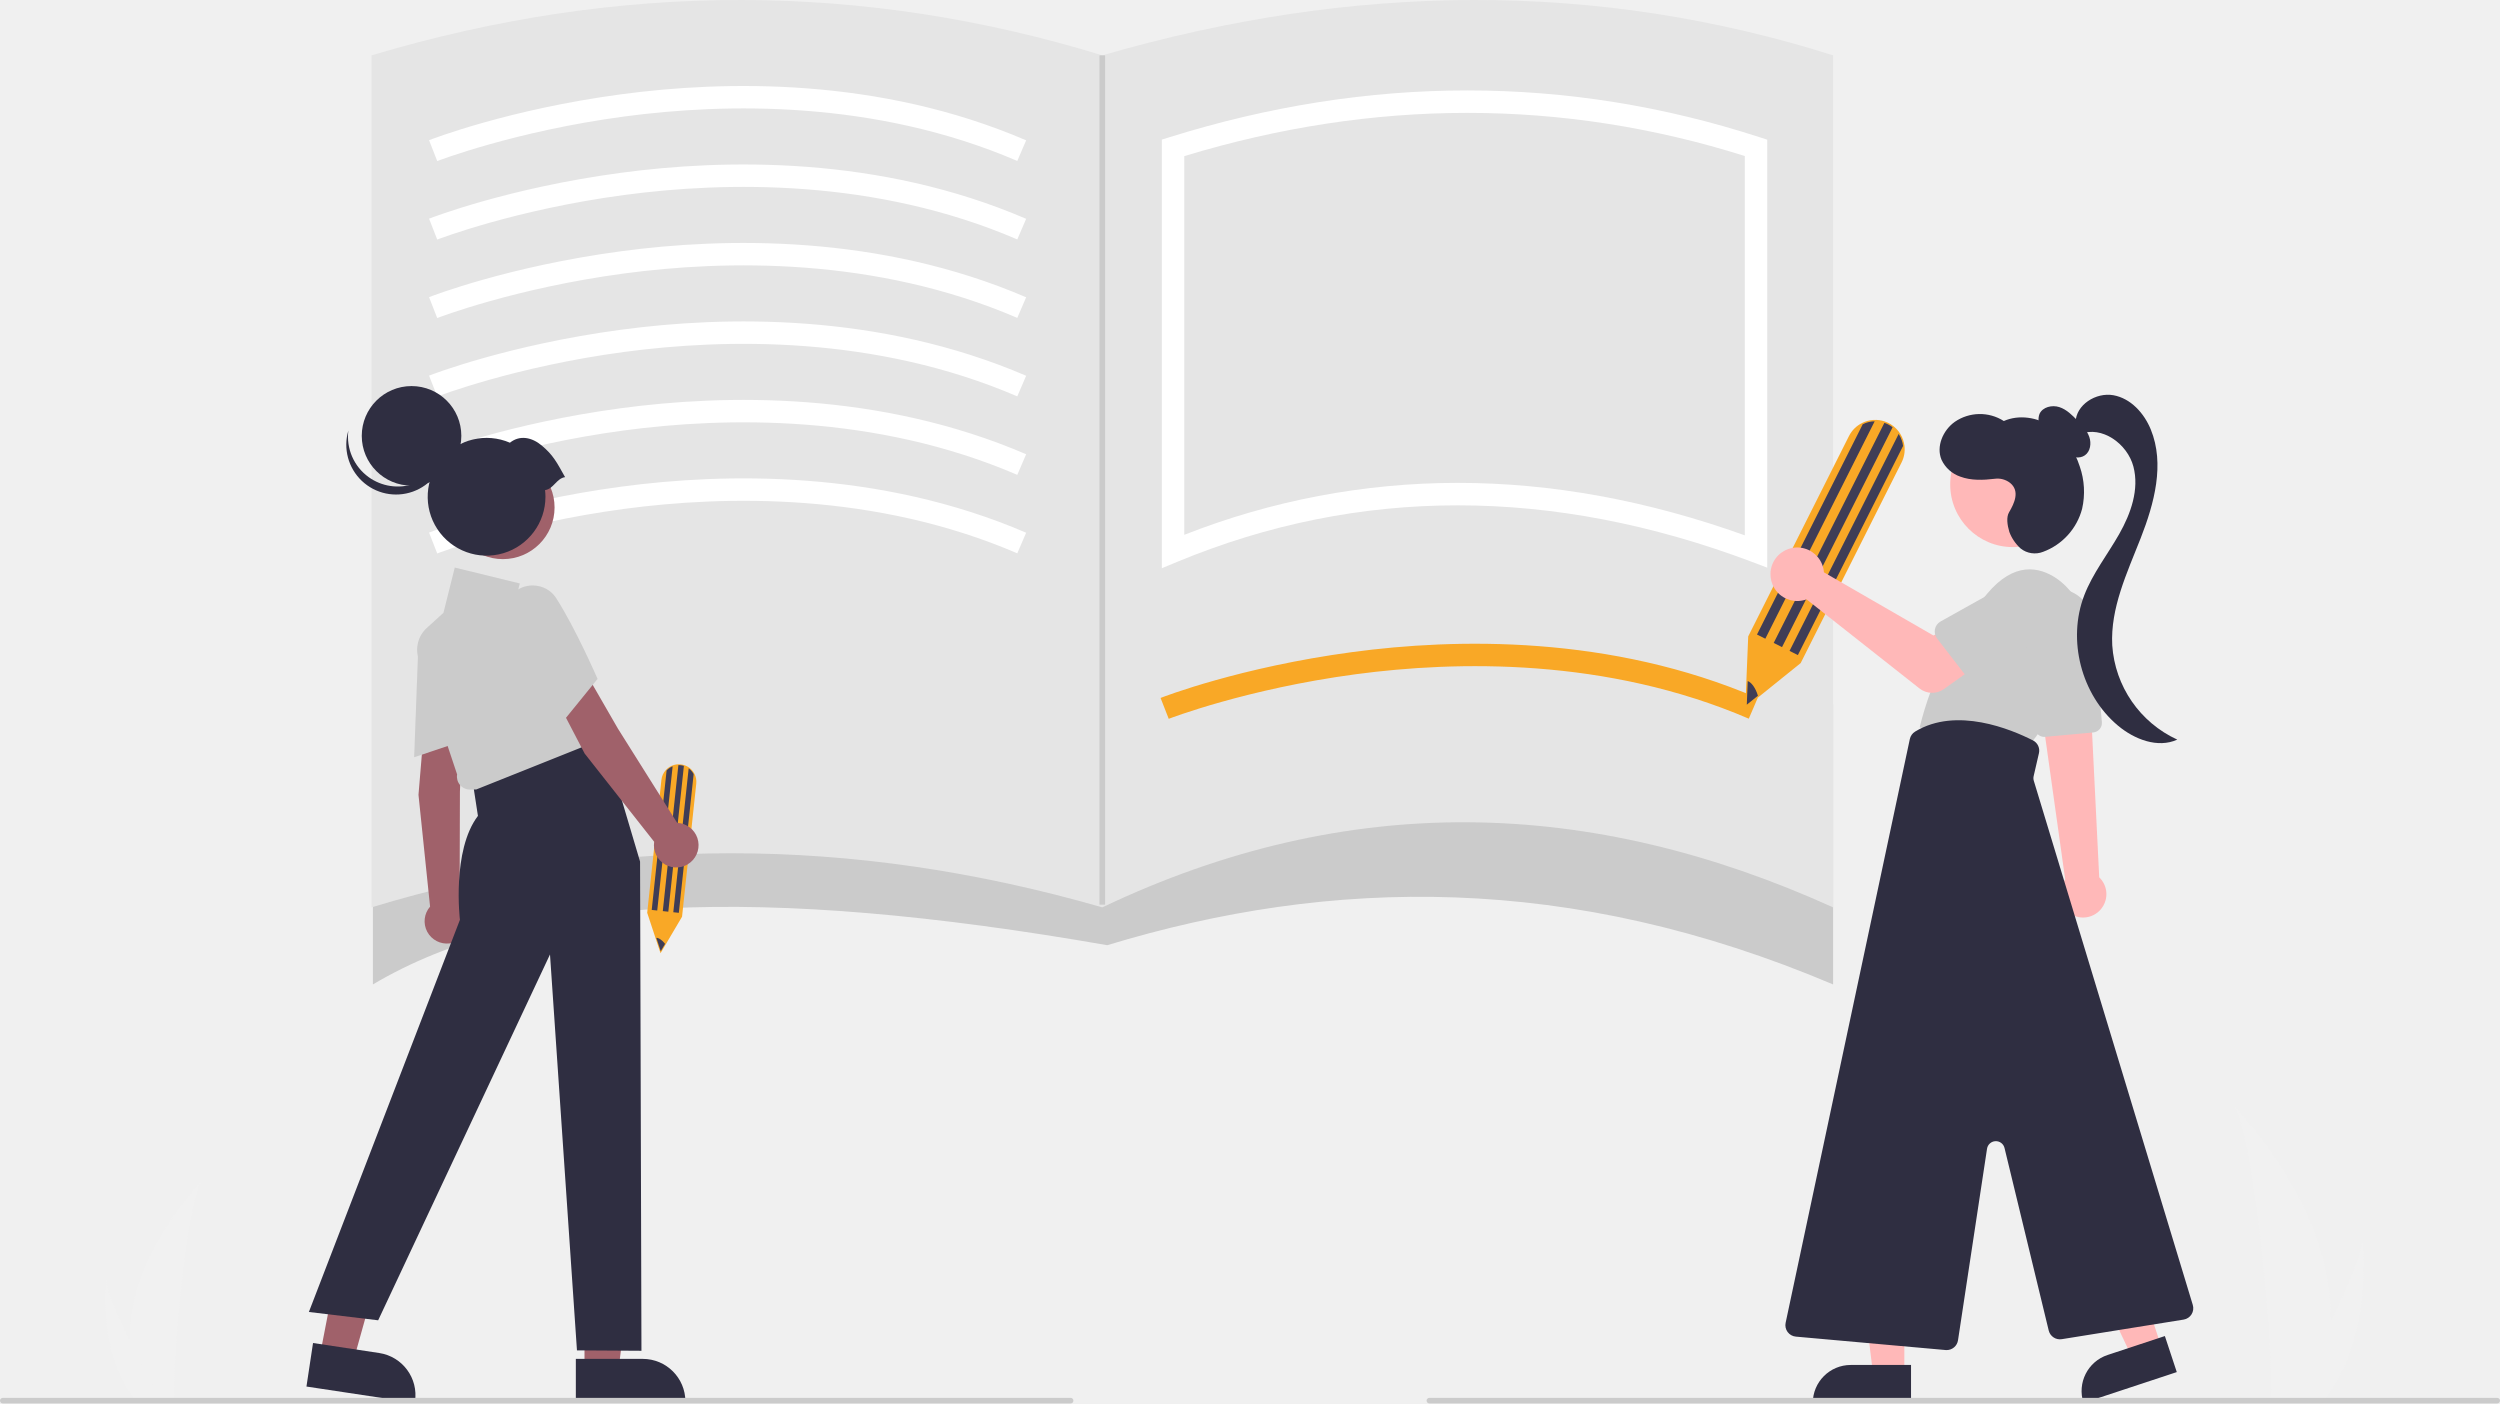
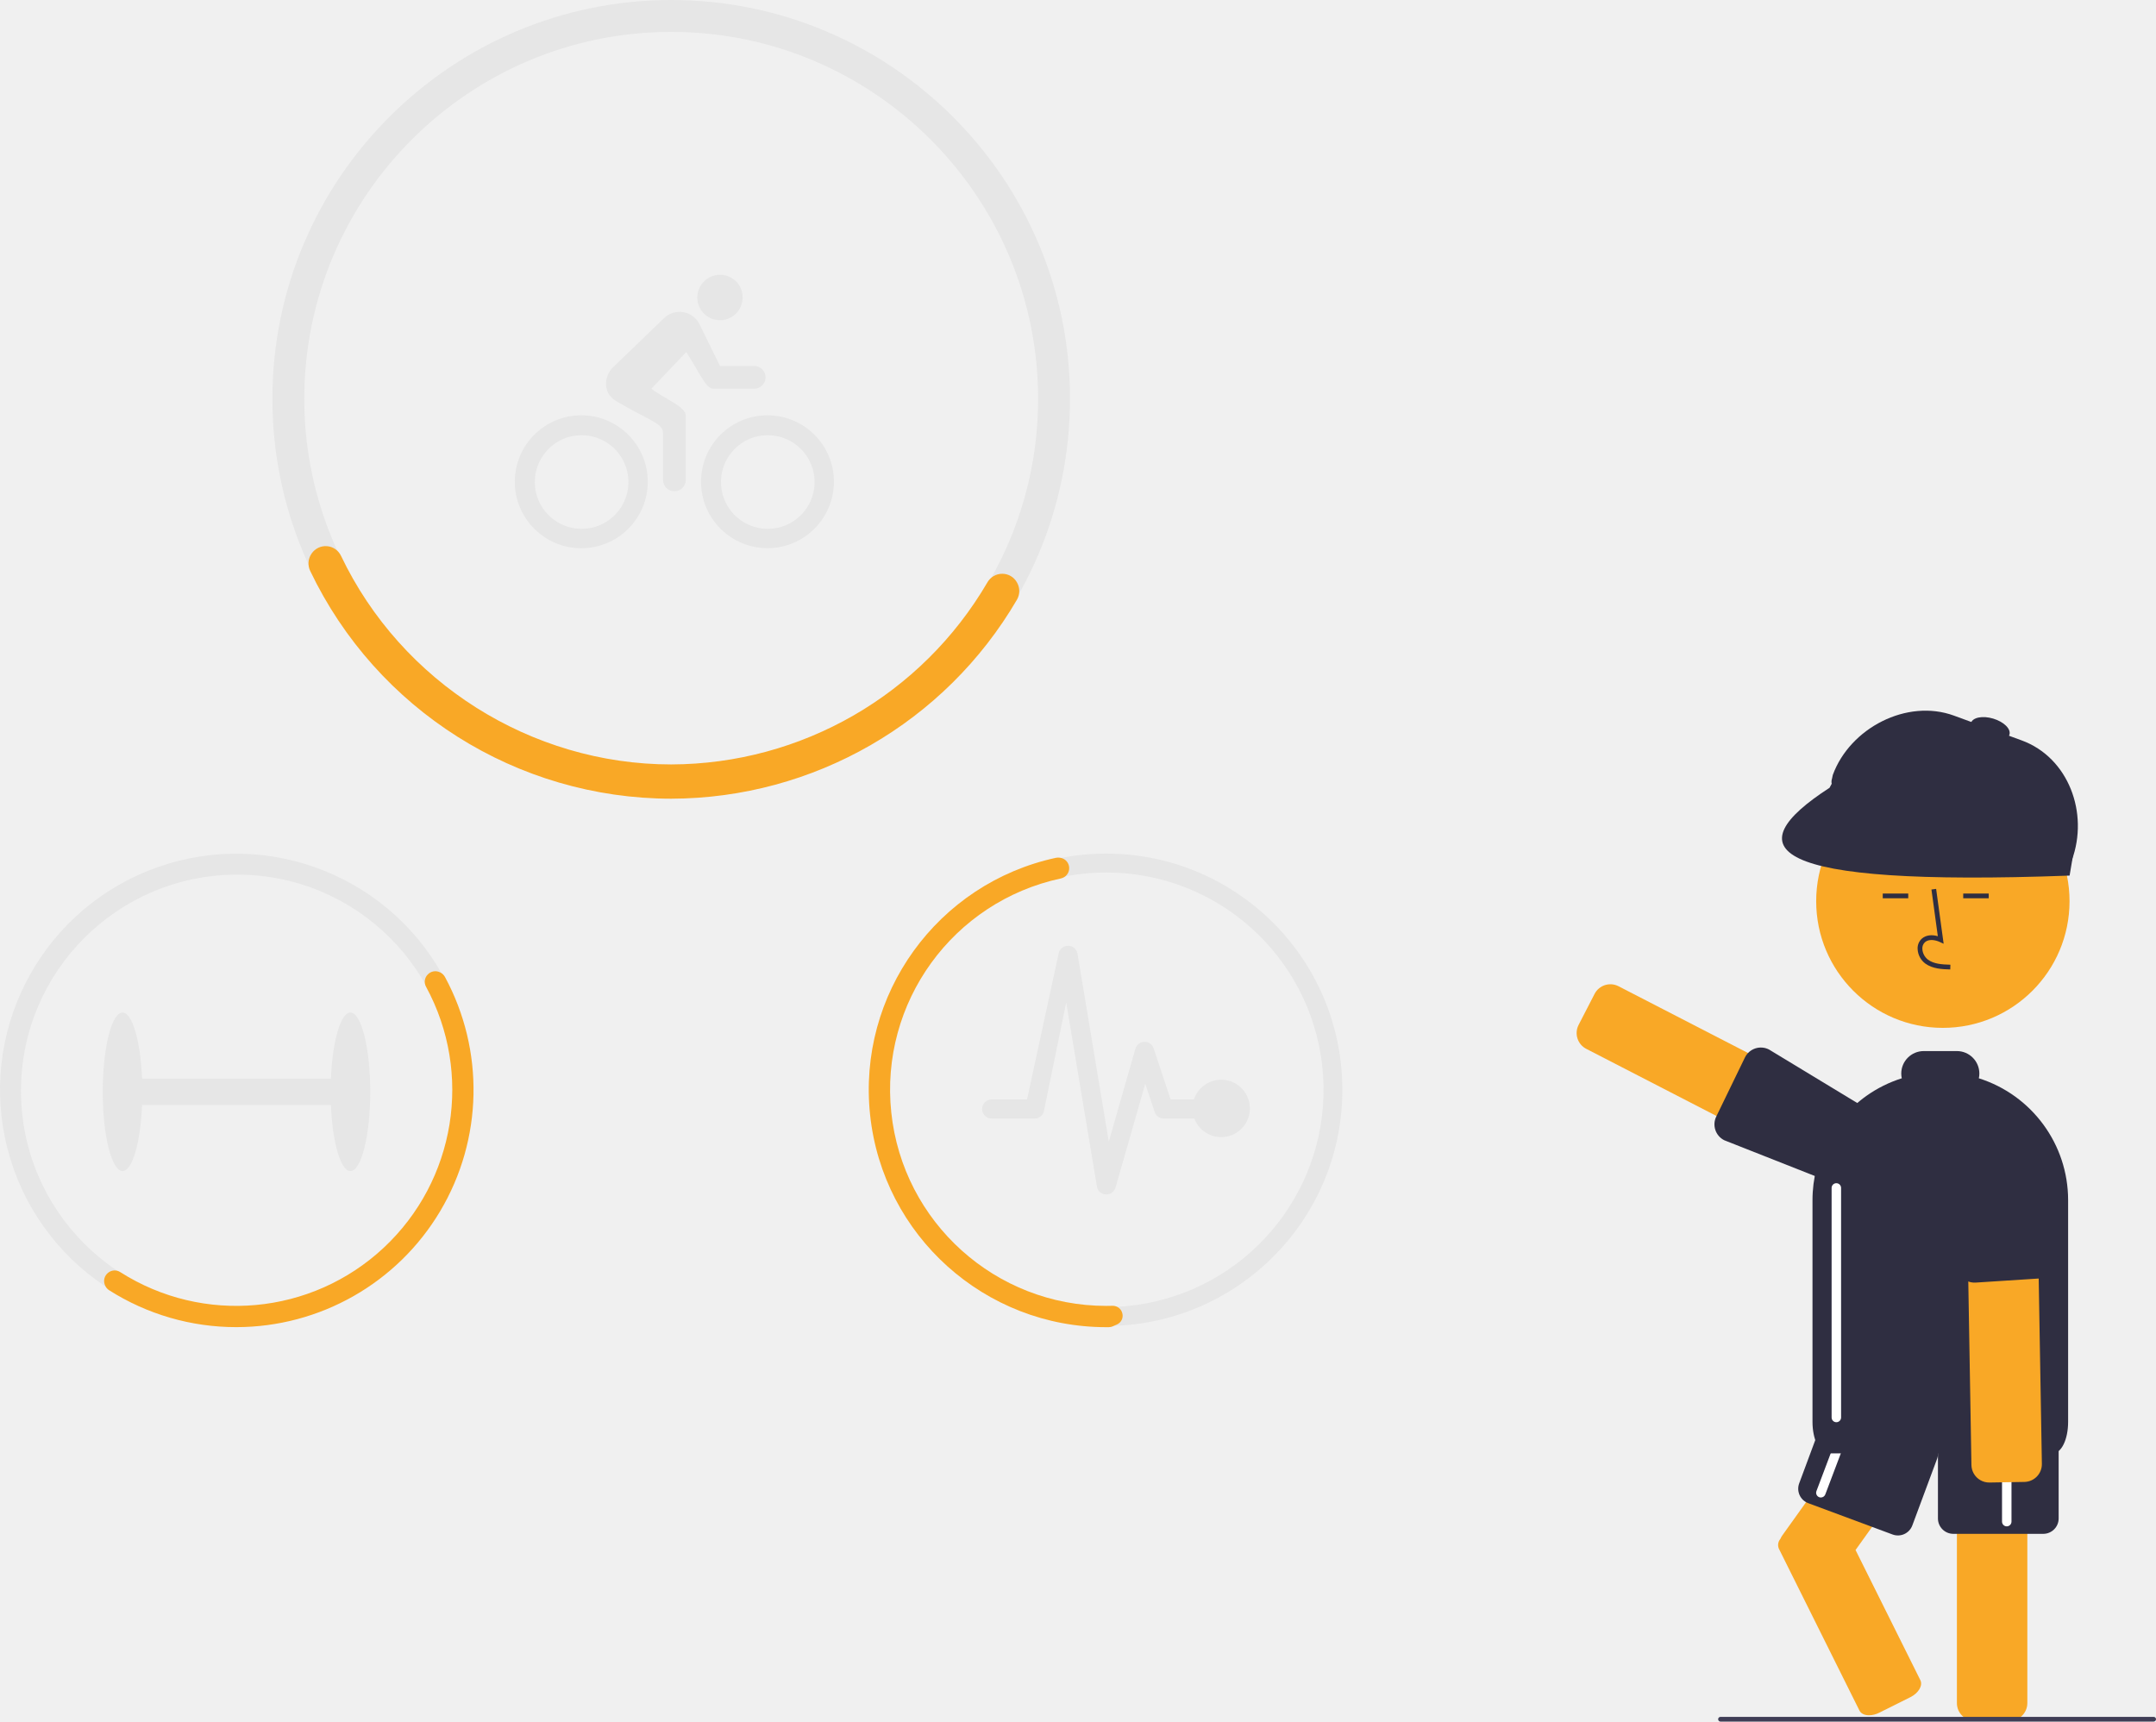
- <svg xmlns="http://www.w3.org/2000/svg" data-name="Layer 1" width="892" height="500.75" viewBox="0 0 892 500.75">
-   <path id="b2aec908-dac2-485e-9341-1f8763a52ddc-1311" data-name="Path 133" d="M985.58,671.222a96.071,96.071,0,0,1-4.488,26.557c-.061.2-.128.396-.193.596H964.149c.018-.179.036-.379.053-.596,1.117-12.838-5.263-90.042-12.961-103.404C951.916,595.459,986.878,630.43,985.58,671.222Z" transform="translate(-154 -199.625)" fill="#f1f1f1" />
-   <path id="bc80851e-3fc6-46a5-adb1-be50bb758626-1312" data-name="Path 134" d="M984.323,697.779c-.14.2-.286.399-.435.596h-12.565c.095-.17.206-.369.334-.596,2.076-3.746,8.219-14.946,13.922-26.557,6.126-12.478,11.751-25.428,11.277-30.116C997.002,642.163,1001.243,674.391,984.323,697.779Z" transform="translate(-154 -199.625)" fill="#f1f1f1" />
-   <path id="ac74e0d2-c10f-4860-b119-67c8c5820ae0-1313" data-name="Path 133" d="M200.35,678.209a71.351,71.351,0,0,0,3.333,19.724c.045.148.095.294.144.442h12.439c-.013-.133-.027-.281-.04-.442-.829-9.535,3.909-66.874,9.626-76.797C225.352,621.94,199.386,647.913,200.35,678.209Z" transform="translate(-154 -199.625)" fill="#f1f1f1" />
-   <path id="b887613c-750d-48e2-8424-1e5e637b4506-1314" data-name="Path 134" d="M201.284,697.933c.104.148.212.296.323.442h9.332c-.071-.126-.153-.274-.248-.442-1.542-2.782-6.104-11.1-10.34-19.724-4.55-9.267-8.727-18.885-8.376-22.367C191.867,656.627,188.717,680.562,201.284,697.933Z" transform="translate(-154 -199.625)" fill="#f1f1f1" />
-   <path d="M808.047,550.875c-93.947-39.814-178.942-38.301-259-14-123.353-21.543-207.819-18.21-262,14v-100h521Z" transform="translate(-154 -199.625)" fill="#cbcbcb" />
-   <path d="M808.047,523.375c-86.552-39.217-173-41.749-260.75,0-89.878-25.878-176.764-25.607-260.75,0v-304c89.294-26.651,176.154-26.011,260.75,0,89.361-25.921,176.356-26.743,260.75,0Z" transform="translate(-154 -199.625)" fill="#e5e5e5" />
-   <path d="M310.002,257.101,307.091,249.649c1.141-.446,28.408-10.987,68.424-16.364,36.996-4.972,92.116-6.159,144.613,16.415l-3.16,7.35c-50.742-21.818-104.231-20.669-140.17-15.865C337.681,246.416,310.275,256.995,310.002,257.101Z" transform="translate(-154 -199.625)" fill="#fff" />
-   <path d="M310.002,285.101,307.091,277.649c1.141-.446,28.408-10.987,68.424-16.364,36.996-4.972,92.116-6.159,144.613,16.415l-3.16,7.35c-50.742-21.818-104.231-20.67-140.17-15.865C337.681,274.416,310.275,284.995,310.002,285.101Z" transform="translate(-154 -199.625)" fill="#fff" />
-   <path d="M310.002,313.101,307.091,305.649c1.141-.446,28.408-10.987,68.424-16.364,36.996-4.972,92.116-6.159,144.613,16.415l-3.16,7.35c-50.742-21.818-104.231-20.67-140.17-15.865C337.681,302.416,310.275,312.995,310.002,313.101Z" transform="translate(-154 -199.625)" fill="#fff" />
-   <path d="M310.002,341.101,307.091,333.649c1.141-.446,28.408-10.987,68.424-16.364,36.996-4.971,92.116-6.16,144.613,16.415l-3.16,7.35c-50.742-21.818-104.231-20.67-140.17-15.865C337.681,330.416,310.275,340.995,310.002,341.101Z" transform="translate(-154 -199.625)" fill="#fff" />
-   <path d="M310.002,369.101,307.091,361.649c1.141-.446,28.408-10.987,68.424-16.364,36.996-4.972,92.116-6.159,144.613,16.415l-3.16,7.35c-50.742-21.819-104.231-20.67-140.17-15.865C337.681,358.416,310.275,368.995,310.002,369.101Z" transform="translate(-154 -199.625)" fill="#fff" />
-   <path d="M310.002,397.101,307.091,389.649c1.141-.446,28.408-10.987,68.424-16.364,36.996-4.971,92.116-6.159,144.613,16.415l-3.16,7.35c-50.742-21.819-104.231-20.669-140.17-15.865C337.681,386.416,310.275,396.995,310.002,397.101Z" transform="translate(-154 -199.625)" fill="#fff" />
-   <path d="M571.002,456.101,568.091,448.649c1.141-.446,28.408-10.987,68.424-16.364,36.996-4.971,92.116-6.159,144.613,16.415l-3.16,7.35c-50.742-21.819-104.231-20.669-140.17-15.865C598.681,445.416,571.275,455.995,571.002,456.101Z" transform="translate(-154 -199.625)" fill="#f9a826" />
-   <path d="M568.547,402.364V249.434l2.807-.877c71.143-22.223,141.942-22.219,210.428.013l2.765.897V402.16l-5.412-2.043c-71.27-26.898-140.26-26.915-205.055-.047Zm105.563-30.45q50.228,0,102.437,18.725V255.295c-65.114-20.535-132.377-20.523-200,.033V390.453A266.356,266.356,0,0,1,674.11,371.914Z" transform="translate(-154 -199.625)" fill="#fff" />
-   <path d="M776.713,452.139l1.048-25.451,35.946-71.469a10.368,10.368,0,0,1,4.704-4.677,10.49,10.49,0,0,1,8.104-.529,10.486,10.486,0,0,1,6.54,6.628,10.847,10.847,0,0,1,.455,2.035A10.387,10.387,0,0,1,832.468,364.654L796.473,436.22Z" transform="translate(-154 -199.625)" fill="#f9a826" />
-   <path d="M822.888,349.94l-39.02,77.58-2.975-1.496,37.739-75.034A9.945,9.945,0,0,1,822.888,349.94Z" transform="translate(-154 -199.625)" fill="#3f3d56" />
-   <path d="M833.014,358.739l-37.532,74.623-2.975-1.496,38.939-77.419a9.998,9.998,0,0,1,1.135,2.35A10.328,10.328,0,0,1,833.014,358.739Z" transform="translate(-154 -199.625)" fill="#3f3d56" />
-   <path d="M829.278,352.08l-39.451,78.438-2.975-1.496,39.5-78.536a9.688,9.688,0,0,1,1.229.517A10.198,10.198,0,0,1,829.278,352.08Z" transform="translate(-154 -199.625)" fill="#3f3d56" />
-   <path d="M781.226,447.862l-3.97,3.197.333-8.429C778.952,443.103,780.428,445.155,781.226,447.862Z" transform="translate(-154 -199.625)" fill="#3f3d56" />
-   <path d="M389.674,539.729,384.922,525.313l5.063-47.401a6.178,6.178,0,0,1,1.643-3.595,6.251,6.251,0,0,1,4.409-1.995,6.248,6.248,0,0,1,5.037,2.325,6.463,6.463,0,0,1,.681,1.04,6.189,6.189,0,0,1,.672,3.553l-5.07,47.465Z" transform="translate(-154 -199.625)" fill="#f9a826" />
-   <path d="M393.999,473.043l-5.496,51.454-1.973-.211,5.315-49.765A5.926,5.926,0,0,1,393.999,473.043Z" transform="translate(-154 -199.625)" fill="#3f3d56" />
-   <path d="M401.492,475.827,396.206,525.32l-1.973-.211,5.484-51.347a5.957,5.957,0,0,1,1.126,1.073A6.153,6.153,0,0,1,401.492,475.827Z" transform="translate(-154 -199.625)" fill="#3f3d56" />
-   <path d="M398.012,472.897,392.455,524.919l-1.973-.211,5.564-52.088a5.773,5.773,0,0,1,.794.031A6.077,6.077,0,0,1,398.012,472.897Z" transform="translate(-154 -199.625)" fill="#3f3d56" />
-   <path d="M391.295,536.397l-1.544,2.616-1.582-4.771C389.028,534.22,390.282,535.055,391.295,536.397Z" transform="translate(-154 -199.625)" fill="#3f3d56" />
-   <g id="f2202155-5d0d-4949-a3af-453985752dd6" data-name="Group 23">
-     <path id="bb56e1bb-a377-463a-b777-e3f2ac15f40f-1315" data-name="Path 385" d="M904.44,522.824a8.305,8.305,0,1,1-14.42-8.245q.028-.049.056-.097a8.938,8.938,0,0,1,.782-1.11l-6.986-49.796-.209-1.492-1.419-10.161-.209-1.465.773.036,13.536.619,3.63.164.455,9.27,2.574,52.115a8.294,8.294,0,0,1,1.437,10.161Z" transform="translate(-154 -199.625)" fill="#ffb8b8" />
-     <path id="a248d591-cba6-4901-9d10-c9b24d625163-1316" data-name="Path 386" d="M883.703,462.536l17.188-1.576a3.393,3.393,0,0,0,3.06-3.672l-3.184-35.743a13.032,13.032,0,0,0-25.961,2.318q.033.369.087.736l5.154,35.059a3.388,3.388,0,0,0,3.346,2.894A2.402,2.402,0,0,0,883.703,462.536Z" transform="translate(-154 -199.625)" fill="#cbcbcb" />
-     <path id="f743e301-5bba-4392-b658-4efdfb4065cc-1317" data-name="Path 387" d="M896.731,433.66a23.939,23.939,0,0,0-8.805-27.552c-6.481-4.435-15.351-6.027-24.902,5.344a118.912,118.912,0,0,0-24.106,47.758l39.116,6.368S891.336,449.318,896.731,433.66Z" transform="translate(-154 -199.625)" fill="#cbcbcb" />
-     <path id="eac80286-6d9c-481f-b372-04b3b845d333-1318" data-name="Path 388" d="M833.466,689.831H822.313l-5.305-43.017h16.46Z" transform="translate(-154 -199.625)" fill="#ffb8b8" />
-     <path id="e474a022-de70-4f17-bf9b-ca694d09b1b4-1319" data-name="Path 389" d="M800.808,700.185H835.858V686.643H814.35a13.542,13.542,0,0,0-13.542,13.542Z" transform="translate(-154 -199.625)" fill="#2f2e41" />
-     <path id="a9ae19c7-51aa-4dd0-9022-ef91b49440e0-1320" data-name="Path 390" d="M925.156,680.103l-10.589,3.5-18.539-39.178,15.628-5.166Z" transform="translate(-154 -199.625)" fill="#ffb8b8" />
-     <path id="bdf88be3-aecd-443e-97f8-a32ede953949-1321" data-name="Path 391" d="M897.395,700.185l33.28-11-4.25-12.858-20.422,6.75a13.542,13.542,0,0,0-8.608,17.108Z" transform="translate(-154 -199.625)" fill="#2f2e41" />
-     <circle id="e601451a-496c-4b1c-9fe2-c3a71e9d5111" data-name="Ellipse 65" cx="718.176" cy="172.861" r="22.343" fill="#ffb8b8" />
-     <path id="fd5880a1-dddd-4cd5-886d-5f97a9f21c4e-1322" data-name="Path 392" d="M852.614,677.857l10.357-68.358a3.184,3.184,0,0,1,6.242-.273l15.772,65.144A4.124,4.124,0,0,0,889.613,677.449l43.505-6.992a4.094,4.094,0,0,0,3.268-5.231L879.658,478.197a3.184,3.184,0,0,1-.055-1.637l1.888-8.187a4.079,4.079,0,0,0-2.117-4.561c-7.725-3.942-27.29-12.136-42.055-3.16a4.14,4.14,0,0,0-1.891,2.663L791.112,671.602A4.094,4.094,0,0,0,794.751,676.532l53.45,4.787q.182.016.364.016a4.101,4.101,0,0,0,4.046-3.48Z" transform="translate(-154 -199.625)" fill="#2f2e41" />
-     <path id="acdc6559-e36c-4b0b-aac1-c1a10856fa7d-1323" data-name="Path 393" d="M886.991,356.701a16.902,16.902,0,0,1-4.416-3.839,5.731,5.731,0,0,1-.882-5.549c1.129-2.491,4.483-3.275,7.083-2.43s4.608,2.885,6.507,4.851c1.673,1.728,3.394,3.54,4.185,5.814s.386,5.156-1.588,6.536c-1.938,1.354-4.723.8-6.586-.654a16.8,16.8,0,0,1-4.116-5.704Z" transform="translate(-154 -199.625)" fill="#2f2e41" />
-     <path id="a8902353-3630-4aaa-9386-a524a4077d2f-1324" data-name="Path 394" d="M894.559,350.335c.124-6.295,7.299-10.81,13.497-9.694s10.961,6.4,13.345,12.227c5.038,12.312,1.256,26.362-3.598,38.752s-10.862,24.961-10.153,38.246a39.958,39.958,0,0,0,23.21,33.658c-6.994,3.17-15.354-.105-21.231-5.047-13.052-10.975-18.09-30.516-11.972-46.434,3.017-7.851,8.335-14.568,12.487-21.883s7.198-15.936,5.054-24.069-11.266-14.718-19.065-11.571Z" transform="translate(-154 -199.625)" fill="#2f2e41" />
-     <path id="b05157c8-b93b-43b3-a4ba-0cfdfe0a562e-1325" data-name="Path 395" d="M870.836,382.401c1.948-3.291,3.912-7.612.353-10.489a7.336,7.336,0,0,0-5.504-1.455c-4.013.484-8.384.683-12.27-.775a11.502,11.502,0,0,1-6.672-5.996c-2.001-4.752.506-10.527,4.698-13.531a15.828,15.828,0,0,1,17.519-.31c5.431-2.399,12.02-1.332,16.954,1.97s8.31,8.59,10.144,14.236a27.478,27.478,0,0,1,.84,15.114A22.462,22.462,0,0,1,882.965,396.52a8.089,8.089,0,0,1-7.989-1.183,15.027,15.027,0,0,1-4.043-5.926C870.192,386.922,869.797,384.159,870.836,382.401Z" transform="translate(-154 -199.625)" fill="#2f2e41" />
-     <path id="fb245157-e4e6-4551-ad6a-dca5f4b0f94b-1326" data-name="Path 397" d="M804.556,402.337a9.573,9.573,0,0,1,.217,1.492l39.077,22.544,9.498-5.468,10.126,13.256-15.874,11.315a7.277,7.277,0,0,1-8.733-.213l-40.299-31.79a9.552,9.552,0,1,1,5.982-11.135Z" transform="translate(-154 -199.625)" fill="#ffb8b8" />
-     <path id="b7c0657c-f78e-4619-b8ae-65b0c7791644-1327" data-name="Path 398" d="M845.157,427.441l12.63,16.369a4.094,4.094,0,0,0,6.186.339L878.27,429.302a11.371,11.371,0,1,0-13.578-18.244q-.185.138-.365.283L846.396,421.368a4.094,4.094,0,0,0-1.242,6.073Z" transform="translate(-154 -199.625)" fill="#cbcbcb" />
-   </g>
-   <polygon points="208.552 488.809 220.675 488.808 226.443 442.047 208.55 442.048 208.552 488.809" fill="#a0616a" />
-   <path d="M359.459,684.476l23.875-.001h.001a15.216,15.216,0,0,1,15.215,15.215v.494l-39.091.001Z" transform="translate(-154 -199.625)" fill="#2f2e41" />
-   <polygon points="114.156 483.561 126.143 485.373 138.836 439.999 123.121 437.325 114.156 483.561" fill="#a0616a" />
-   <path d="M265.69,678.81l23.607,3.568.001 0a15.216,15.216,0,0,1,12.77,17.318l-.074.489-38.652-5.842Z" transform="translate(-154 -199.625)" fill="#2f2e41" />
-   <path d="M305.535,456.695l13.461,3.527-.895,21.824-.111,39.734a7.963,7.963,0,1,1-10.539,1.324l-4.136-39.88Z" transform="translate(-154 -199.625)" fill="#a0616a" />
-   <path d="M303.192,431.698a10.988,10.988,0,0,1,6.793-9.772,10.273,10.273,0,0,1,11.12,1.788,9.795,9.795,0,0,1,3.265,7.575c.035,12.785-2.851,31.42-2.88,31.606l-.046.296-19.675,6.626Z" transform="translate(-154 -199.625)" fill="#cbcbcb" />
-   <path d="M338.372,467.989l30.094-7.79,13.911,46.85.494,174.535-23.013-.144-9.62-141.264L288.929,670.707l-24.722-2.967,53.893-139.924s-2.967-24.722,6.428-37.082l-1.978-12.855Z" transform="translate(-154 -199.625)" fill="#2f2e41" />
-   <path d="M318.08,479.646a4.611,4.611,0,0,1-.984-3.709l-13.727-41.181a10.477,10.477,0,0,1,2.89-11.058l5.959-5.417,4.038-16.153,23.21,5.673-1.912,7.649,10.504-1.909,22.125,49.277-46.247,18.485-2.278.036A4.61,4.61,0,0,1,318.08,479.646Z" transform="translate(-154 -199.625)" fill="#cbcbcb" />
-   <path d="M350.295,444.876l13.262-4.215,10.909,18.923,21.145,33.641a7.963,7.963,0,1,1-8.199,6.752L362.599,468.484Z" transform="translate(-154 -199.625)" fill="#a0616a" />
-   <path d="M334.953,425.001a10.987,10.987,0,0,1,.518-11.889,10.279,10.279,0,0,1,10.354-4.433,9.795,9.795,0,0,1,6.808,4.657c6.864,10.786,14.385,28.078,14.46,28.251l.119.275-13.087,16.116Z" transform="translate(-154 -199.625)" fill="#cbcbcb" />
-   <circle cx="179.429" cy="181.056" r="18.441" fill="#a0616a" />
-   <circle cx="146.839" cy="155.514" r="17.764" fill="#2f2e41" />
-   <path d="M285.517,369.848a17.765,17.765,0,0,0,27.432-9.327,17.765,17.765,0,1,1-34.652-7.285A17.758,17.758,0,0,0,285.517,369.848Z" transform="translate(-154 -199.625)" fill="#2f2e41" />
-   <path d="M355.62,369.868c-3.101-5.552-4.288-7.871-8.286-11.247-3.536-2.986-7.885-3.863-11.393-1.034A21.008,21.008,0,1,0,348.617,376.871a21.183,21.183,0,0,0-.143-2.375C351.523,374.067,352.571,370.296,355.62,369.868Z" transform="translate(-154 -199.625)" fill="#2f2e41" />
-   <path d="M536,700.375H155a1,1,0,0,1,0-2H536a1,1,0,0,1,0,2Z" transform="translate(-154 -199.625)" fill="#cbcbcb" />
-   <path d="M1045,700.375H664a1,1,0,0,1,0-2h381a1,1,0,0,1,0,2Z" transform="translate(-154 -199.625)" fill="#cbcbcb" />
-   <rect x="392.297" y="19.75" width="2" height="303.038" fill="#cbcbcb" />
+ <svg xmlns="http://www.w3.org/2000/svg" data-name="Layer 1" width="910.915" height="727.466" viewBox="0 0 910.915 727.466">
+   <path d="M896.568,736.779a4.098,4.098,0,0,1,.229-.34,6.959,6.959,0,0,1,.76-1.35l25.16-35.2,20.73-28.99h35.36l-2.5,3.49-4.45,6.23-13.79,19.28-29.55,41.33,27.39,55.02c1.12,2.24-.79,5.46-4.24,7.18l-13.21,6.58a9.712,9.712,0,0,1-4.23,1.06c-1.86,0-3.41-.69-4.06-2l-34.05-68.4A3.963,3.963,0,0,1,896.568,736.779Z" transform="translate(-144.5425 -86.26723)" fill="#f9a826" />
+   <path d="M944.15,734.671,908.529,721.436a6.508,6.508,0,0,1-3.829-8.357l10.449-28.122a6.509,6.509,0,0,1,8.357-3.829l35.621,13.235a6.508,6.508,0,0,1,3.829,8.357l-10.449,28.122a6.499,6.499,0,0,1-8.357,3.829Z" transform="translate(-144.5425 -86.26723)" fill="#2f2e41" />
+   <path d="M913.861,719.038a1.994,1.994,0,0,1-.704-.129h-0a2.003,2.003,0,0,1-1.164-2.578l13.079-34.611a2,2,0,0,1,3.742,1.414L915.734,717.745A2.004,2.004,0,0,1,913.861,719.038Z" transform="translate(-144.5425 -86.26723)" fill="#fff" />
+   <path d="M971.337,805.919V680.909a1.968,1.968,0,0,1,.022-.348,7.443,7.443,0,0,1,4.764-6.637,7.313,7.313,0,0,1,2.714-.516h14.76a7.508,7.508,0,0,1,7.5,7.5V805.919a7.508,7.508,0,0,1-7.5,7.5H978.837A7.508,7.508,0,0,1,971.337,805.919Z" transform="translate(-144.5425 -86.26723)" fill="#f9a826" />
+   <path d="M963.328,727.899v-30a6.507,6.507,0,0,1,6.5-6.5h38a6.507,6.507,0,0,1,6.5,6.5v30a6.507,6.507,0,0,1-6.5,6.5h-38A6.507,6.507,0,0,1,963.328,727.899Z" transform="translate(-144.5425 -86.26723)" fill="#2f2e41" />
+   <path d="M992.402,731.233a2.002,2.002,0,0,1-2-2v-37a2,2,0,0,1,4,0v37A2.002,2.002,0,0,1,992.402,731.233Z" transform="translate(-144.5425 -86.26723)" fill="#fff" />
+   <path d="M924.068,585.823,814.73,529.454a7.517,7.517,0,0,1-3.227-10.104l6.761-13.121a7.516,7.516,0,0,1,10.103-3.225L937.708,559.375A7.106,7.106,0,0,1,939.226,560.422a7.471,7.471,0,0,1,1.706,9.056l-6.761,13.121a7.478,7.478,0,0,1-4.386,3.708,7.771,7.771,0,0,1-2.298.352A7.442,7.442,0,0,1,924.068,585.823Z" transform="translate(-144.5425 -86.26723)" fill="#f9a826" />
+   <path d="M926.194,589.065l-53.158-20.988a7.509,7.509,0,0,1-3.347-10.057l12.122-24.984a7.537,7.537,0,0,1,4.34-3.751,7.514,7.514,0,0,1,5.796.457l48.004,29.1a2.185,2.185,0,0,1,.511.356c1.223,1.101,1.833,3.745,2.322,5.866l.078.33c.134.569.249,1.061.366,1.405l.04.132c.043.14.086.285.116.418a7.468,7.468,0,0,1-.578,5.155L936.185,585.693a7.584,7.584,0,0,1-6.727,4.146A7.199,7.199,0,0,1,926.194,589.065Z" transform="translate(-144.5425 -86.26723)" fill="#2f2e41" />
+   <circle cx="820.863" cy="380.81" r="53.519" fill="#f9a826" />
+   <path d="M968.53,495.913l.056-2c-3.721-.104-7.001-.337-9.466-2.138a6.148,6.148,0,0,1-2.381-4.528,3.514,3.514,0,0,1,1.153-2.895c1.636-1.382,4.269-.935,6.188-.055l1.655.759-3.173-23.19-1.981.271,2.699,19.727c-2.607-.767-5.023-.437-6.678.961a5.471,5.471,0,0,0-1.86,4.492,8.133,8.133,0,0,0,3.2,6.073C961.107,495.705,965.223,495.82,968.53,495.913Z" transform="translate(-144.5425 -86.26723)" fill="#2f2e41" />
+   <rect x="795.466" y="377.571" width="10.771" height="2" fill="#2f2e41" />
+   <rect x="829.466" y="377.571" width="10.771" height="2" fill="#2f2e41" />
+   <path d="M916.618,700.374c-3.534-.204-6.291-6.015-6.291-13.302V593.399a54.363,54.363,0,0,1,1.706-13.524l0-.001c.412-1.589.902-3.168,1.453-4.692a53.865,53.865,0,0,1,17.025-23.879c.878-.717,1.796-1.411,2.728-2.062a53.642,53.642,0,0,1,14.81-7.335,9.372,9.372,0,0,1-.222-2.006,9.511,9.511,0,0,1,9.5-9.5h14a9.511,9.511,0,0,1,9.5,9.5,9.373,9.373,0,0,1-.221,2.002A54.031,54.031,0,0,1,1018.328,593.399v93.672c0,7.474-2.855,13.328-6.5,13.328h-95A.741.741,0,0,1,916.618,700.374Z" transform="translate(-144.5425 -86.26723)" fill="#2f2e41" />
+   <path d="M978.462,708.924a7.511,7.511,0,0,1-.984-3.576L975.374,582.355a7.49,7.49,0,0,1,2.104-5.342l.002-.002a7.496,7.496,0,0,1,5.263-2.29l14.76-.248a7.495,7.495,0,0,1,7.578,6.621,5.955,5.955,0,0,1,.048.742l2.112,123.002a7.518,7.518,0,0,1-7.377,7.625l-14.755.254a7.529,7.529,0,0,1-6.648-3.794Z" transform="translate(-144.5425 -86.26723)" fill="#f9a826" />
+   <path d="M972.258,624.463a7.508,7.508,0,0,1-.965-3.208l.63-56.983a7.509,7.509,0,0,1,6.891-8.064l14.713-1.153a7.547,7.547,0,0,1,5.023,1.428c.151.114.302.254.449.353a14.035,14.035,0,0,0,1.148.86l.319.226c2.115,1.497,4.513,3.194,4.629,4.848l8.852,55.595a7.382,7.382,0,0,1-1.096,4.526,6.815,6.815,0,0,1-.677.939,6.475,6.475,0,0,1-.721.724,7.427,7.427,0,0,1-4.408,1.884l-27.691,1.787a7.508,7.508,0,0,1-7.096-3.764Z" transform="translate(-144.5425 -86.26723)" fill="#2f2e41" />
+   <path d="M920.402,687.233a2.002,2.002,0,0,1-2-2v-97a2,2,0,0,1,4,0v97A2.002,2.002,0,0,1,920.402,687.233Z" transform="translate(-144.5425 -86.26723)" fill="#fff" />
+   <path d="M1013.944,454.363l-92.974-34.013a4,4,0,0,1-2.382-5.131l.315-1.487c7.261-19.848,31.328-32.34,51.176-25.079l28.61,10.466c19.848,7.261,28.475,30.764,21.214,50.612l-.828,2.248A4,4,0,0,1,1013.944,454.363Z" transform="translate(-144.5425 -86.26723)" fill="#2f2e41" />
+   <path d="M1018.952,456.25c-129.587,4.782-140.911-11.501-101.426-37.105l8.376-15.413,96,35Z" transform="translate(-144.5425 -86.26723)" fill="#2f2e41" />
+   <ellipse cx="985.402" cy="394.233" rx="4.5" ry="8.5" transform="translate(179.6477 1138.168) rotate(-73.26954)" fill="#2f2e41" />
+   <path d="M428.128,86.267c-92.916,0-168.497,75.581-168.497,168.497a167.593,167.593,0,0,0,14.774,68.989c26.407,58.61,85.367,99.508,153.723,99.508a168.59,168.59,0,0,0,168.497-168.497C596.625,161.848,521.031,86.267,428.128,86.267ZM567.536,322.5A155.175,155.175,0,0,1,428.128,409.781c-65.687,0-121.965-41.073-144.49-98.888A153.876,153.876,0,0,1,273.111,254.764C273.111,169.289,342.653,99.747,428.128,99.747s155.017,69.542,155.017,155.017A153.935,153.935,0,0,1,567.536,322.5Z" transform="translate(-144.5425 -86.26723)" fill="#e6e6e6" />
+   <path d="M428.128,423.761A169.2,169.2,0,0,1,275.592,327.495a7.279,7.279,0,0,1,.548-7.233l.09-.132a7.173,7.173,0,0,1,12.379.99c25.564,53.556,80.328,88.162,139.52,88.162a155.145,155.145,0,0,0,133.619-76.976,7.176,7.176,0,0,1,6.259-3.588,7.049,7.049,0,0,1,6.162,3.592l.079.138a7.266,7.266,0,0,1-.038,7.222A169.646,169.646,0,0,1,428.128,423.761Z" transform="translate(-144.5425 -86.26723)" fill="#f9a826" />
+   <path d="M390.15,270.176a19.776,19.776,0,1,1-13.871,5.807,19.515,19.515,0,0,1,13.871-5.807m0-8.425A28.088,28.088,0,1,0,418.223,289.854a28.088,28.088,0,0,0-28.073-28.103Zm58.523-40.168a9.58,9.58,0,0,0,9.628-9.531q0-.049,0-.097a9.478,9.478,0,0,0-9.387-9.568q-.09-.001-.181,0a9.599,9.599,0,0,0-.181,19.196Q448.613,221.583,448.673,221.582Zm20.129,48.593a19.776,19.776,0,1,1-13.871,5.807,19.515,19.515,0,0,1,13.871-5.807m0-8.425a28.073,28.073,0,1,0,28.073,28.073,28.073,28.073,0,0,0-28.073-28.073Z" transform="translate(-144.5425 -86.26723)" fill="#e6e6e6" />
+   <path d="M463.176,240.899H448.733L439.857,222.816A9.414,9.414,0,0,0,424.963,220.83L403.389,241.621a9.797,9.797,0,0,0-2.798,6.74c0,5.235,3.791,7.101,5.566,8.154,13.69,7.883,18.505,8.756,18.505,12.697V289.041a4.814,4.814,0,0,0,9.628,0h0V261.961c0-3.972-9.147-7.221-14.533-11.434l14.713-15.496c5.627,8.575,8.214,15.496,11.434,15.496h17.271a4.814,4.814,0,1,0,.016-9.628h-.016Z" transform="translate(-144.5425 -86.26723)" fill="#e6e6e6" />
+   <path d="M292.599,514.124c-4.147,0-7.581,12.074-8.246,27.906H204.569c-.665-15.832-4.099-27.906-8.246-27.906-4.624,0-8.372,14.993-8.372,33.487s3.748,33.487,8.372,33.487c4.147,0,7.581-12.074,8.246-27.906h79.783c.665,15.832,4.099,27.906,8.246,27.906,4.624,0,8.372-14.993,8.372-33.487S297.222,514.124,292.599,514.124Z" transform="translate(-144.5425 -86.26723)" fill="#e6e6e6" />
+   <path d="M331.462,498.169a99.773,99.773,0,1,0,12.644,48.581A99.773,99.773,0,0,0,331.462,498.169Zm-87.16,140.392a91.358,91.358,0,1,1,.922 0Q244.762,638.563,244.302,638.561Z" transform="translate(-144.5425 -86.26723)" fill="#e6e6e6" />
+   <path d="M244.35,647.055a100.096,100.096,0,0,1-53.697-15.592,4.49,4.49,0,0,1-1.767-2.149l-.05-.13a4.403,4.403,0,0,1,1.346-5.067,4.345,4.345,0,0,1,5.166-.316A91.269,91.269,0,0,0,324.549,503.223a4.35,4.35,0,0,1,.673-5.134,4.409,4.409,0,0,1,5.154-.991l.125.059a4.456,4.456,0,0,1,2.015,1.888A100.267,100.267,0,0,1,244.397,647.055Z" transform="translate(-144.5425 -86.26723)" fill="#f9a826" />
+   <path d="M611.909,446.964a99.804,99.804,0,1,0-.036,199.608h.036c.647,0,1.281,0,1.928-.027A99.8,99.8,0,0,0,611.909,446.964ZM632.25,636.301A91.818,91.818,0,1,1,611.855,454.944h.054A91.818,91.818,0,0,1,632.25,636.301Z" transform="translate(-144.5425 -86.26723)" fill="#e6e6e6" />
+   <path d="M611.909,647.072a100.305,100.305,0,0,1-21.236-198.337,4.598,4.598,0,0,1,1.808-.023l.208.04a4.442,4.442,0,0,1,.101,8.7A91.328,91.328,0,0,0,611.922,638.079c.882-.008,1.74-.012,2.61-.038a4.138,4.138,0,0,1,4.212,3.242,4.003,4.003,0,0,1-2.272,4.638v0q-.881.404-1.77.793a4.107,4.107,0,0,1-1.584.351C612.716,647.072,612.315,647.072,611.909,647.072Z" transform="translate(-144.5425 -86.26723)" fill="#f9a826" />
+   <path d="M661.145,542.525a12.198,12.198,0,0,0-12.179,8.313h-9.829l-7.176-21.578a4.043,4.043,0,0,0-3.841-2.779h-.076a3.996,3.996,0,0,0-3.79,2.931l-11.244,39.239-13.215-79.363a4.057,4.057,0,0,0-7.934-.328l-13.392,61.879H563.463a4.043,4.043,0,0,0,0,8.085h18.192a4.03,4.03,0,0,0,3.916-3.057l9.45-46.036,12.962,77.797a4.014,4.014,0,0,0,3.765,3.36h.227a4.055,4.055,0,0,0,3.891-2.931l12.558-43.863,3.967,11.951a4.076,4.076,0,0,0,3.841,2.779H649.143a12.131,12.131,0,1,0,12.002-16.398Z" transform="translate(-144.5425 -86.26723)" fill="#e6e6e6" />
+   <path d="M1054.458,813.733h-183a1,1,0,0,1,0-2h183a1,1,0,0,1,0,2Z" transform="translate(-144.5425 -86.26723)" fill="#3f3d56" />
</svg>
